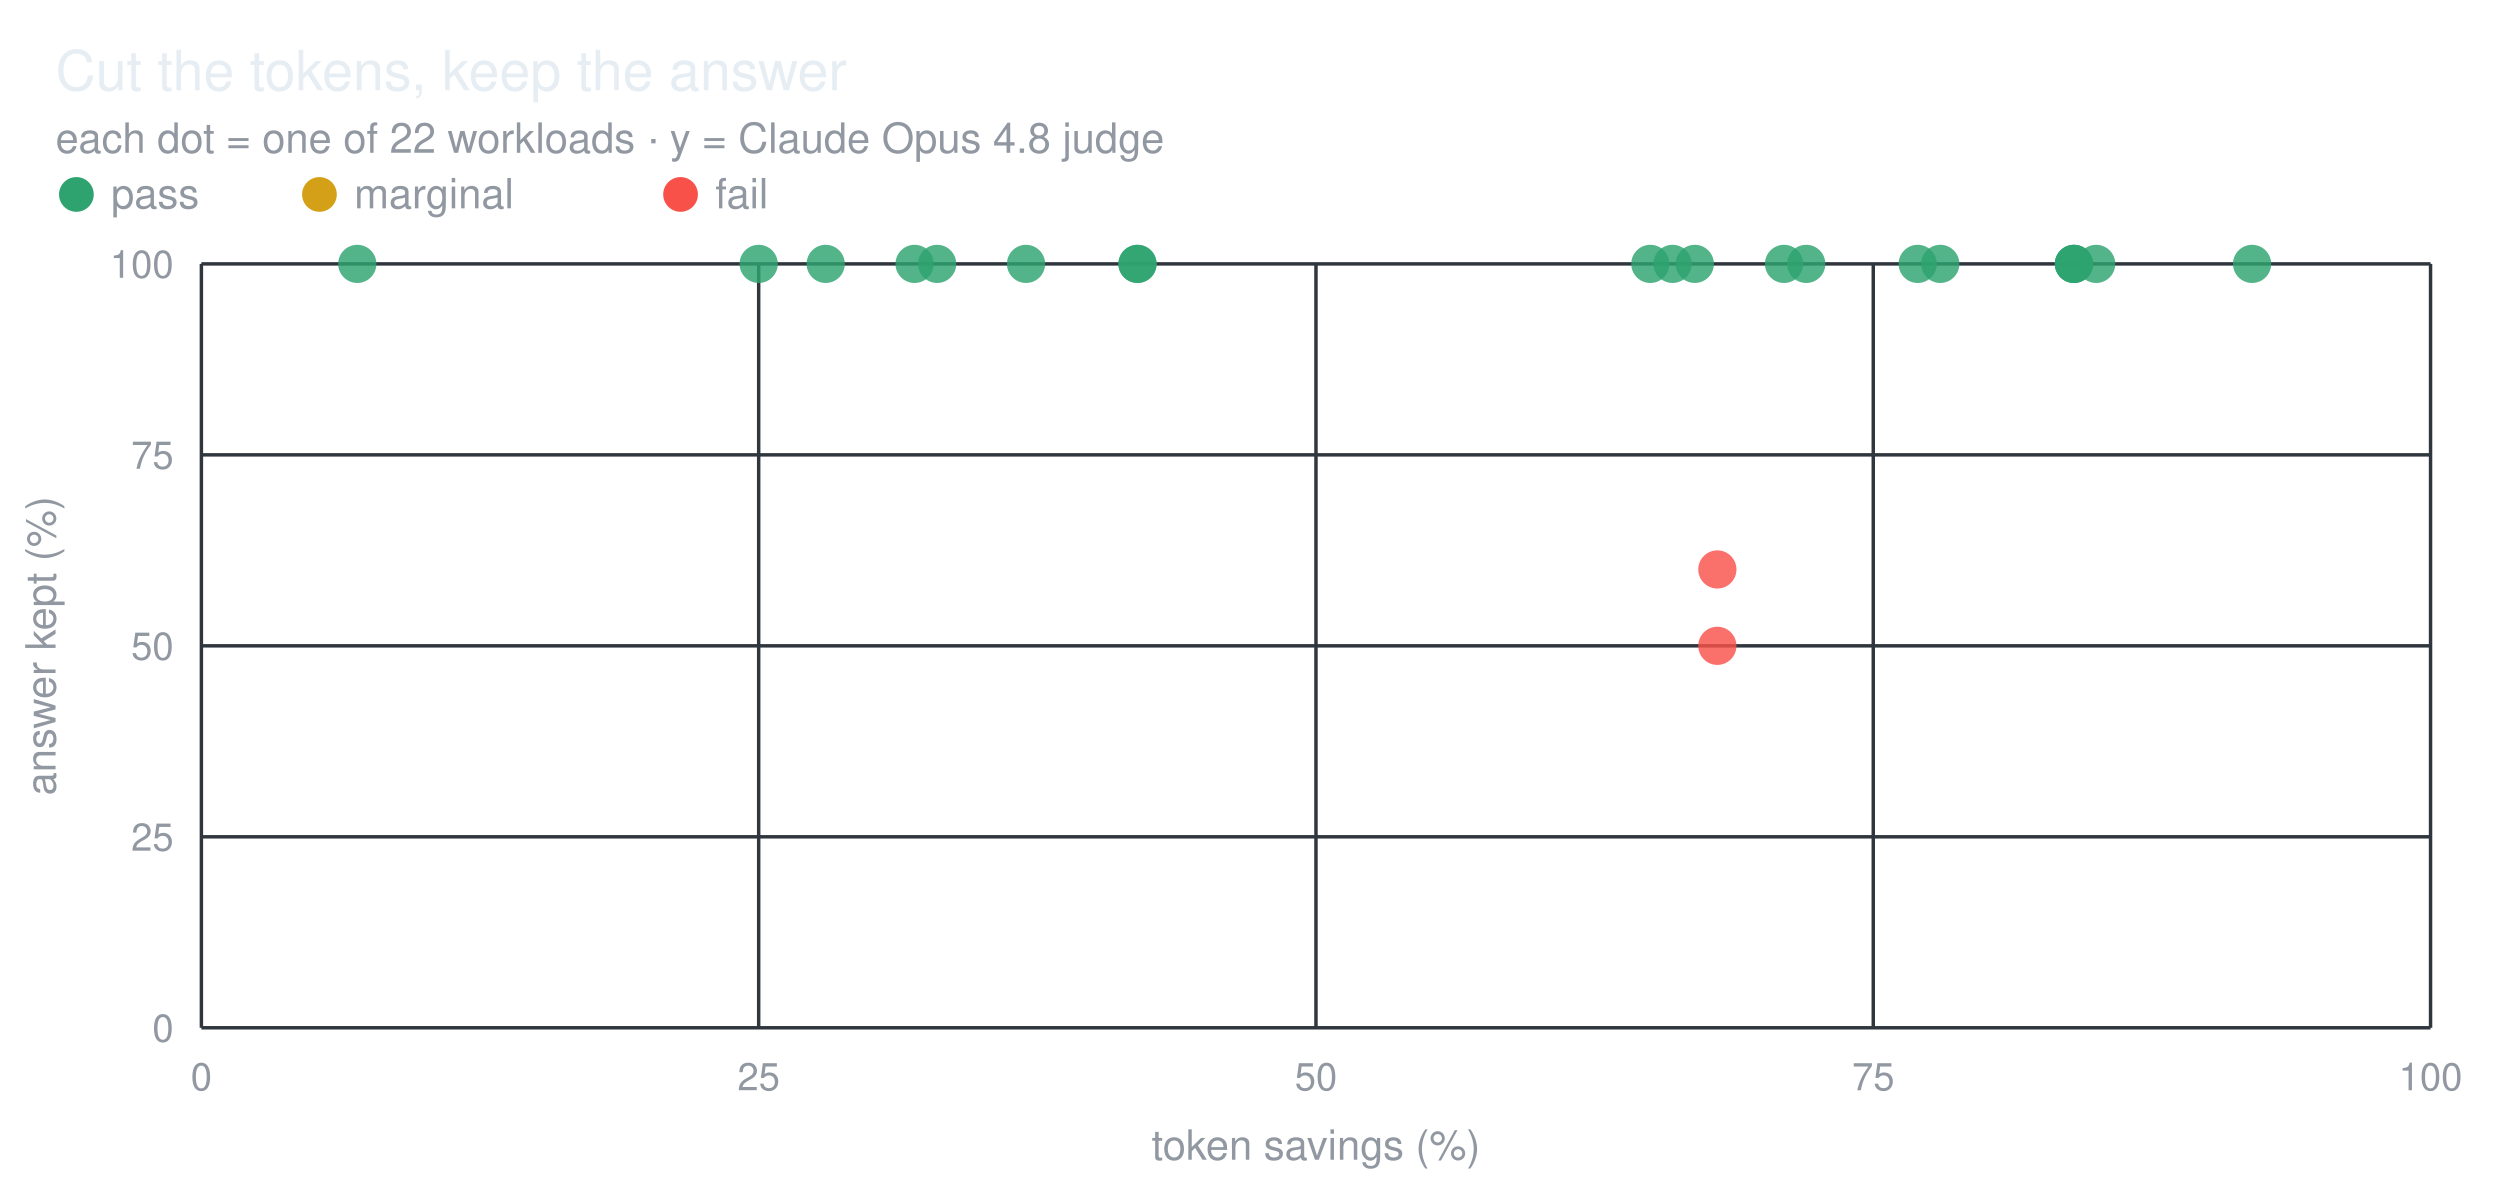
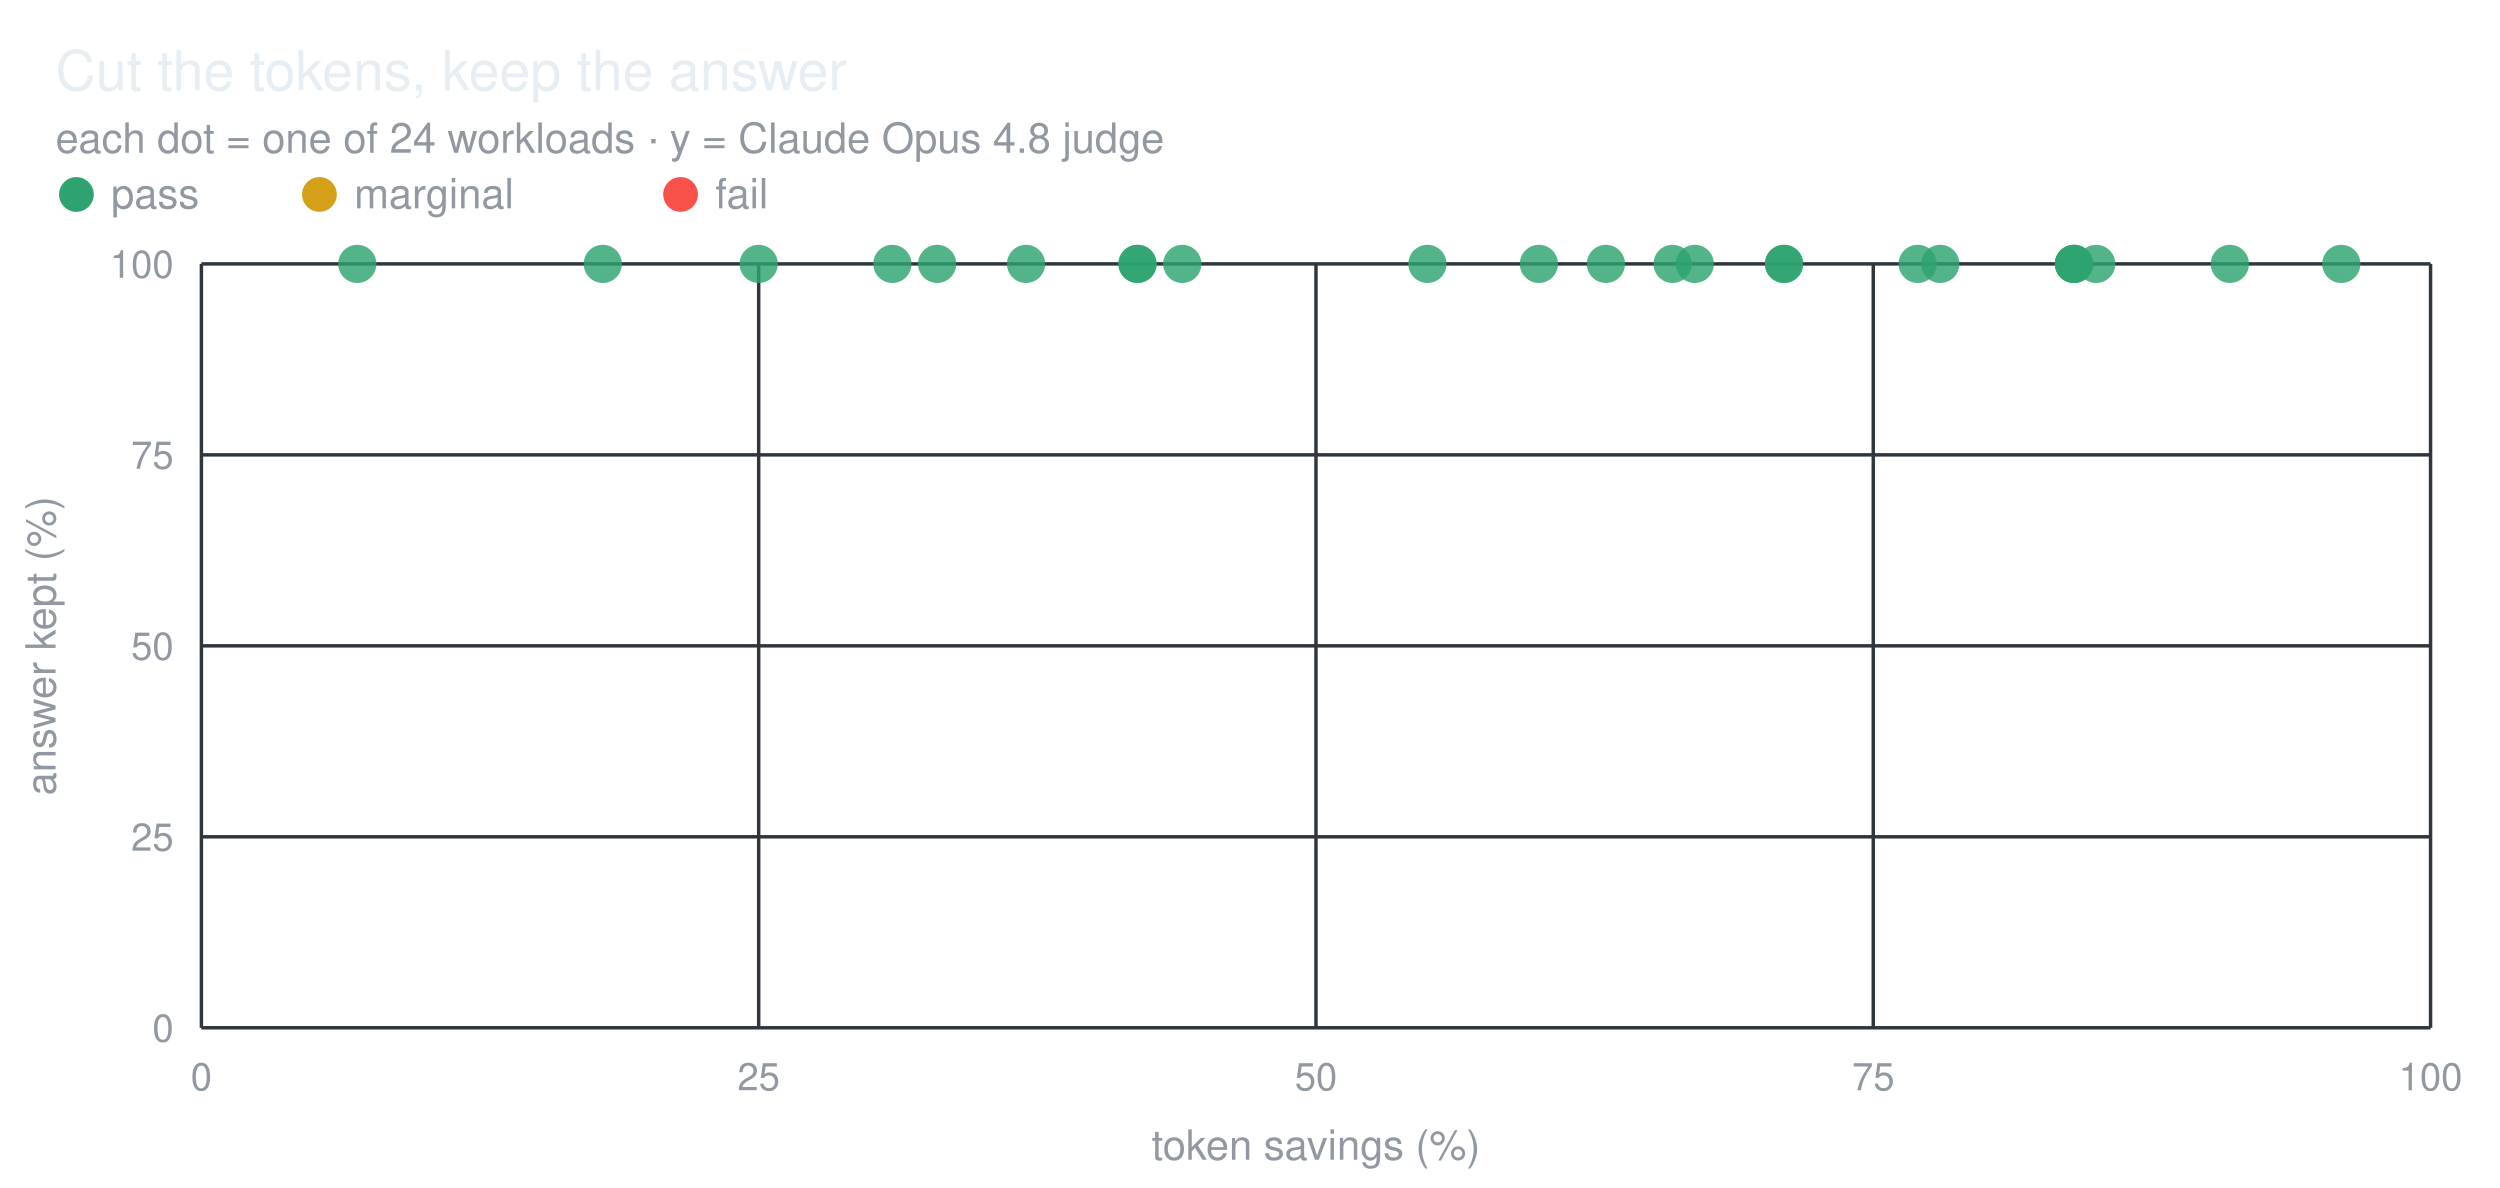
- <svg xmlns="http://www.w3.org/2000/svg" width="720" height="342" viewBox="0 0 720 342" font-family="-apple-system,BlinkMacSystemFont,'Segoe UI',Helvetica,Arial,sans-serif" role="img" aria-label="Scatter of token savings versus answer kept across 22 workloads">
+ <svg xmlns="http://www.w3.org/2000/svg" width="720" height="342" viewBox="0 0 720 342" font-family="-apple-system,BlinkMacSystemFont,'Segoe UI',Helvetica,Arial,sans-serif" role="img" aria-label="Scatter of token savings versus answer kept across 24 workloads">
  <line x1="58" y1="76" x2="58" y2="296" stroke="#30363d" stroke-width="1" />
  <line x1="58" y1="296" x2="700" y2="296" stroke="#30363d" stroke-width="1" />
  <text x="58" y="314" fill="#9198a1" font-size="11" text-anchor="middle">0</text>
  <text x="50" y="300" fill="#9198a1" font-size="11" text-anchor="end">0</text>
  <line x1="218.5" y1="76" x2="218.5" y2="296" stroke="#30363d" stroke-width="1" />
  <line x1="58" y1="241" x2="700" y2="241" stroke="#30363d" stroke-width="1" />
  <text x="218.5" y="314" fill="#9198a1" font-size="11" text-anchor="middle">25</text>
  <text x="50" y="245" fill="#9198a1" font-size="11" text-anchor="end">25</text>
  <line x1="379" y1="76" x2="379" y2="296" stroke="#30363d" stroke-width="1" />
  <line x1="58" y1="186" x2="700" y2="186" stroke="#30363d" stroke-width="1" />
  <text x="379" y="314" fill="#9198a1" font-size="11" text-anchor="middle">50</text>
  <text x="50" y="190" fill="#9198a1" font-size="11" text-anchor="end">50</text>
  <line x1="539.5" y1="76" x2="539.5" y2="296" stroke="#30363d" stroke-width="1" />
  <line x1="58" y1="131" x2="700" y2="131" stroke="#30363d" stroke-width="1" />
  <text x="539.5" y="314" fill="#9198a1" font-size="11" text-anchor="middle">75</text>
  <text x="50" y="135" fill="#9198a1" font-size="11" text-anchor="end">75</text>
  <line x1="700" y1="76" x2="700" y2="296" stroke="#30363d" stroke-width="1" />
  <line x1="58" y1="76" x2="700" y2="76" stroke="#30363d" stroke-width="1" />
  <text x="700" y="314" fill="#9198a1" font-size="11" text-anchor="middle">100</text>
  <text x="50" y="80" fill="#9198a1" font-size="11" text-anchor="end">100</text>
  <text x="379" y="334" fill="#9198a1" font-size="12" text-anchor="middle">token savings (%)</text>
  <text x="16" y="186" fill="#9198a1" font-size="12" text-anchor="middle" transform="rotate(-90 16 186)">answer kept (%)</text>
  <circle cx="597.3" cy="76.0" r="5.5" fill="#2ea36f" fill-opacity="0.82" />
-   <circle cx="520.2" cy="76.0" r="5.5" fill="#2ea36f" fill-opacity="0.82" />
+   <circle cx="642.2" cy="76.0" r="5.5" fill="#2ea36f" fill-opacity="0.82" />
  <circle cx="552.3" cy="76.0" r="5.5" fill="#2ea36f" fill-opacity="0.82" />
  <circle cx="218.5" cy="76.0" r="5.5" fill="#2ea36f" fill-opacity="0.82" />
  <circle cx="295.5" cy="76.0" r="5.5" fill="#2ea36f" fill-opacity="0.82" />
-   <circle cx="237.8" cy="76.0" r="5.5" fill="#2ea36f" fill-opacity="0.82" />
-   <circle cx="263.4" cy="76.0" r="5.5" fill="#2ea36f" fill-opacity="0.82" />
+   <circle cx="411.1" cy="76.0" r="5.5" fill="#2ea36f" fill-opacity="0.82" />
+   <circle cx="340.5" cy="76.0" r="5.5" fill="#2ea36f" fill-opacity="0.82" />
+   <circle cx="173.6" cy="76.0" r="5.5" fill="#2ea36f" fill-opacity="0.82" />
+   <circle cx="257.0" cy="76.0" r="5.5" fill="#2ea36f" fill-opacity="0.82" />
  <circle cx="269.9" cy="76.0" r="5.5" fill="#2ea36f" fill-opacity="0.82" />
  <circle cx="481.7" cy="76.0" r="5.5" fill="#2ea36f" fill-opacity="0.82" />
  <circle cx="513.8" cy="76.0" r="5.5" fill="#2ea36f" fill-opacity="0.82" />
-   <circle cx="494.6" cy="164.0" r="5.5" fill="#f85149" fill-opacity="0.82" />
-   <circle cx="494.6" cy="186.0" r="5.5" fill="#f85149" fill-opacity="0.82" />
-   <circle cx="648.6" cy="76.0" r="5.5" fill="#2ea36f" fill-opacity="0.82" />
+   <circle cx="674.3" cy="76.0" r="5.5" fill="#2ea36f" fill-opacity="0.82" />
  <circle cx="597.3" cy="76.0" r="5.5" fill="#2ea36f" fill-opacity="0.82" />
+   <circle cx="443.2" cy="76.0" r="5.5" fill="#2ea36f" fill-opacity="0.82" />
  <circle cx="558.8" cy="76.0" r="5.5" fill="#2ea36f" fill-opacity="0.82" />
  <circle cx="327.6" cy="76.0" r="5.5" fill="#2ea36f" fill-opacity="0.82" />
  <circle cx="327.6" cy="76.0" r="5.5" fill="#2ea36f" fill-opacity="0.82" />
  <circle cx="603.7" cy="76.0" r="5.5" fill="#2ea36f" fill-opacity="0.82" />
-   <circle cx="475.3" cy="76.0" r="5.5" fill="#2ea36f" fill-opacity="0.82" />
+   <circle cx="462.5" cy="76.0" r="5.5" fill="#2ea36f" fill-opacity="0.82" />
  <circle cx="488.1" cy="76.0" r="5.5" fill="#2ea36f" fill-opacity="0.82" />
+   <circle cx="513.8" cy="76.0" r="5.5" fill="#2ea36f" fill-opacity="0.82" />
  <circle cx="597.3" cy="76.0" r="5.5" fill="#2ea36f" fill-opacity="0.82" />
  <circle cx="102.9" cy="76.0" r="5.5" fill="#2ea36f" fill-opacity="0.82" />
  <text x="16" y="26" fill="#e6edf3" font-size="16" font-weight="500">Cut the tokens, keep the answer</text>
-   <text x="16" y="44" fill="#9198a1" font-size="12">each dot = one of 22 workloads · y = Claude Opus 4.8 judge</text>
+   <text x="16" y="44" fill="#9198a1" font-size="12">each dot = one of 24 workloads · y = Claude Opus 4.8 judge</text>
  <circle cx="22" cy="56" r="5" fill="#2ea36f" />
  <text x="32" y="60" fill="#9198a1" font-size="12">pass</text>
  <circle cx="92" cy="56" r="5" fill="#d4a017" />
  <text x="102" y="60" fill="#9198a1" font-size="12">marginal</text>
  <circle cx="196" cy="56" r="5" fill="#f85149" />
  <text x="206" y="60" fill="#9198a1" font-size="12">fail</text>
</svg>
